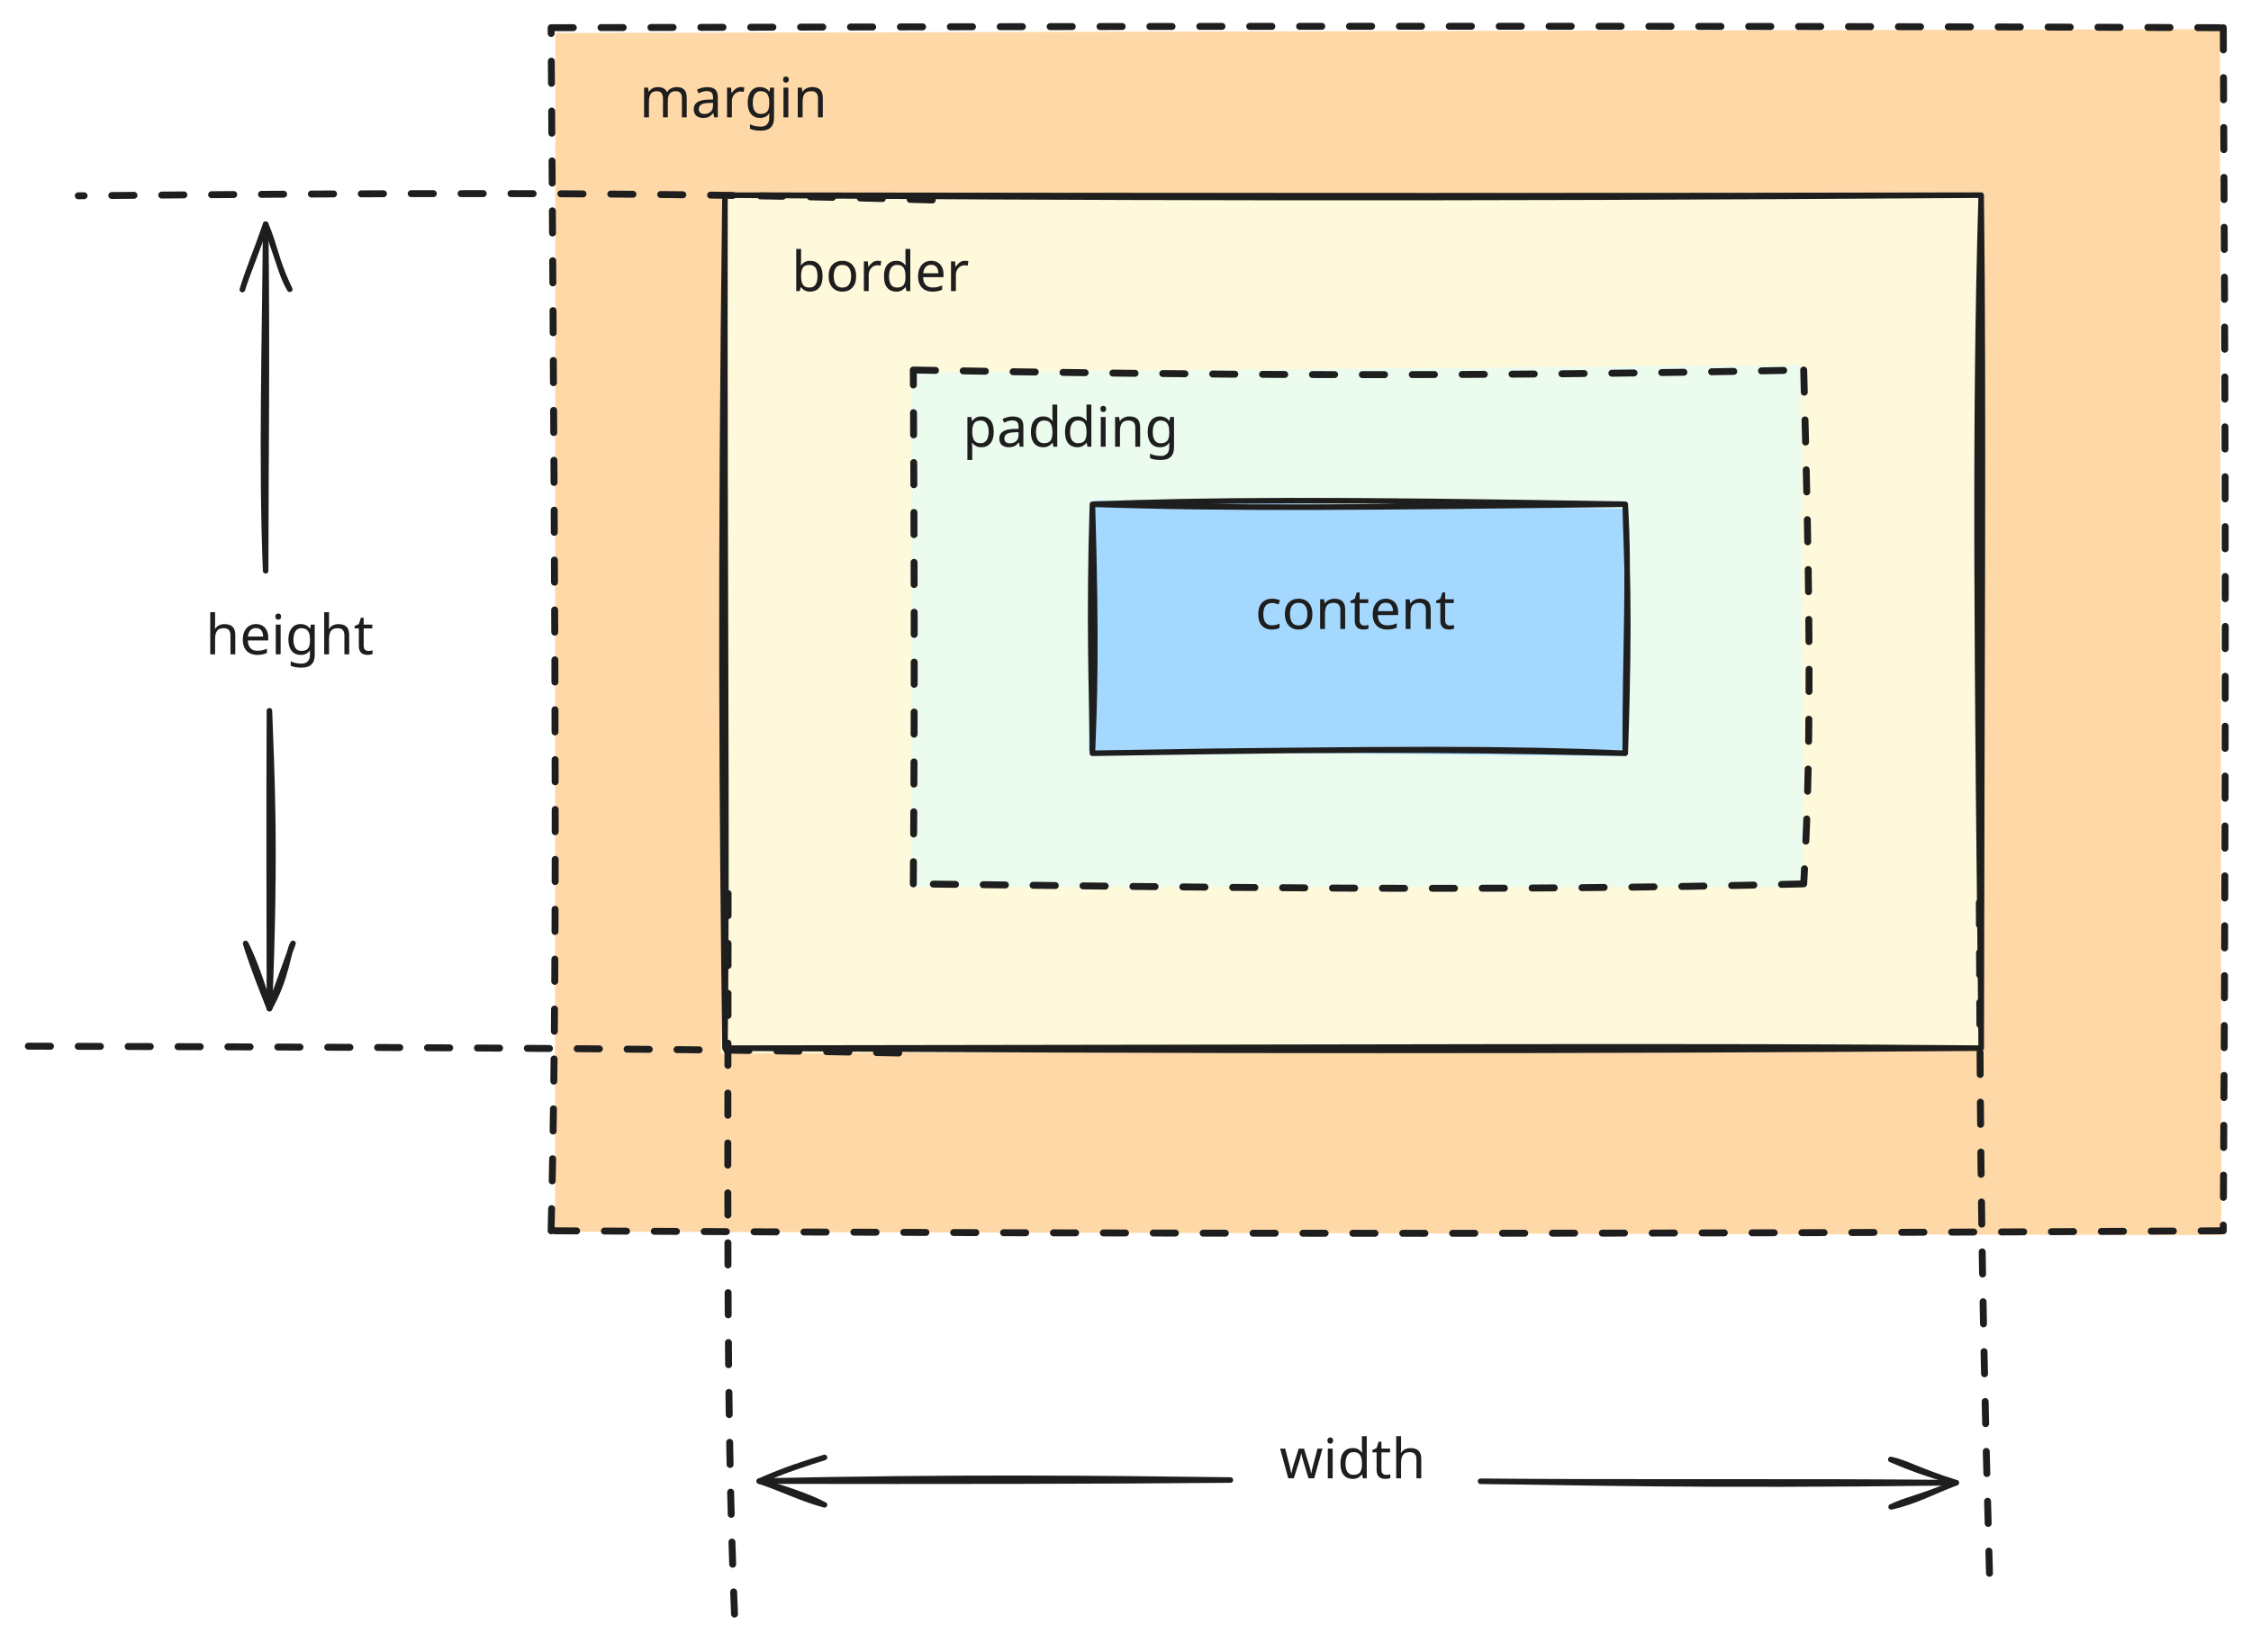
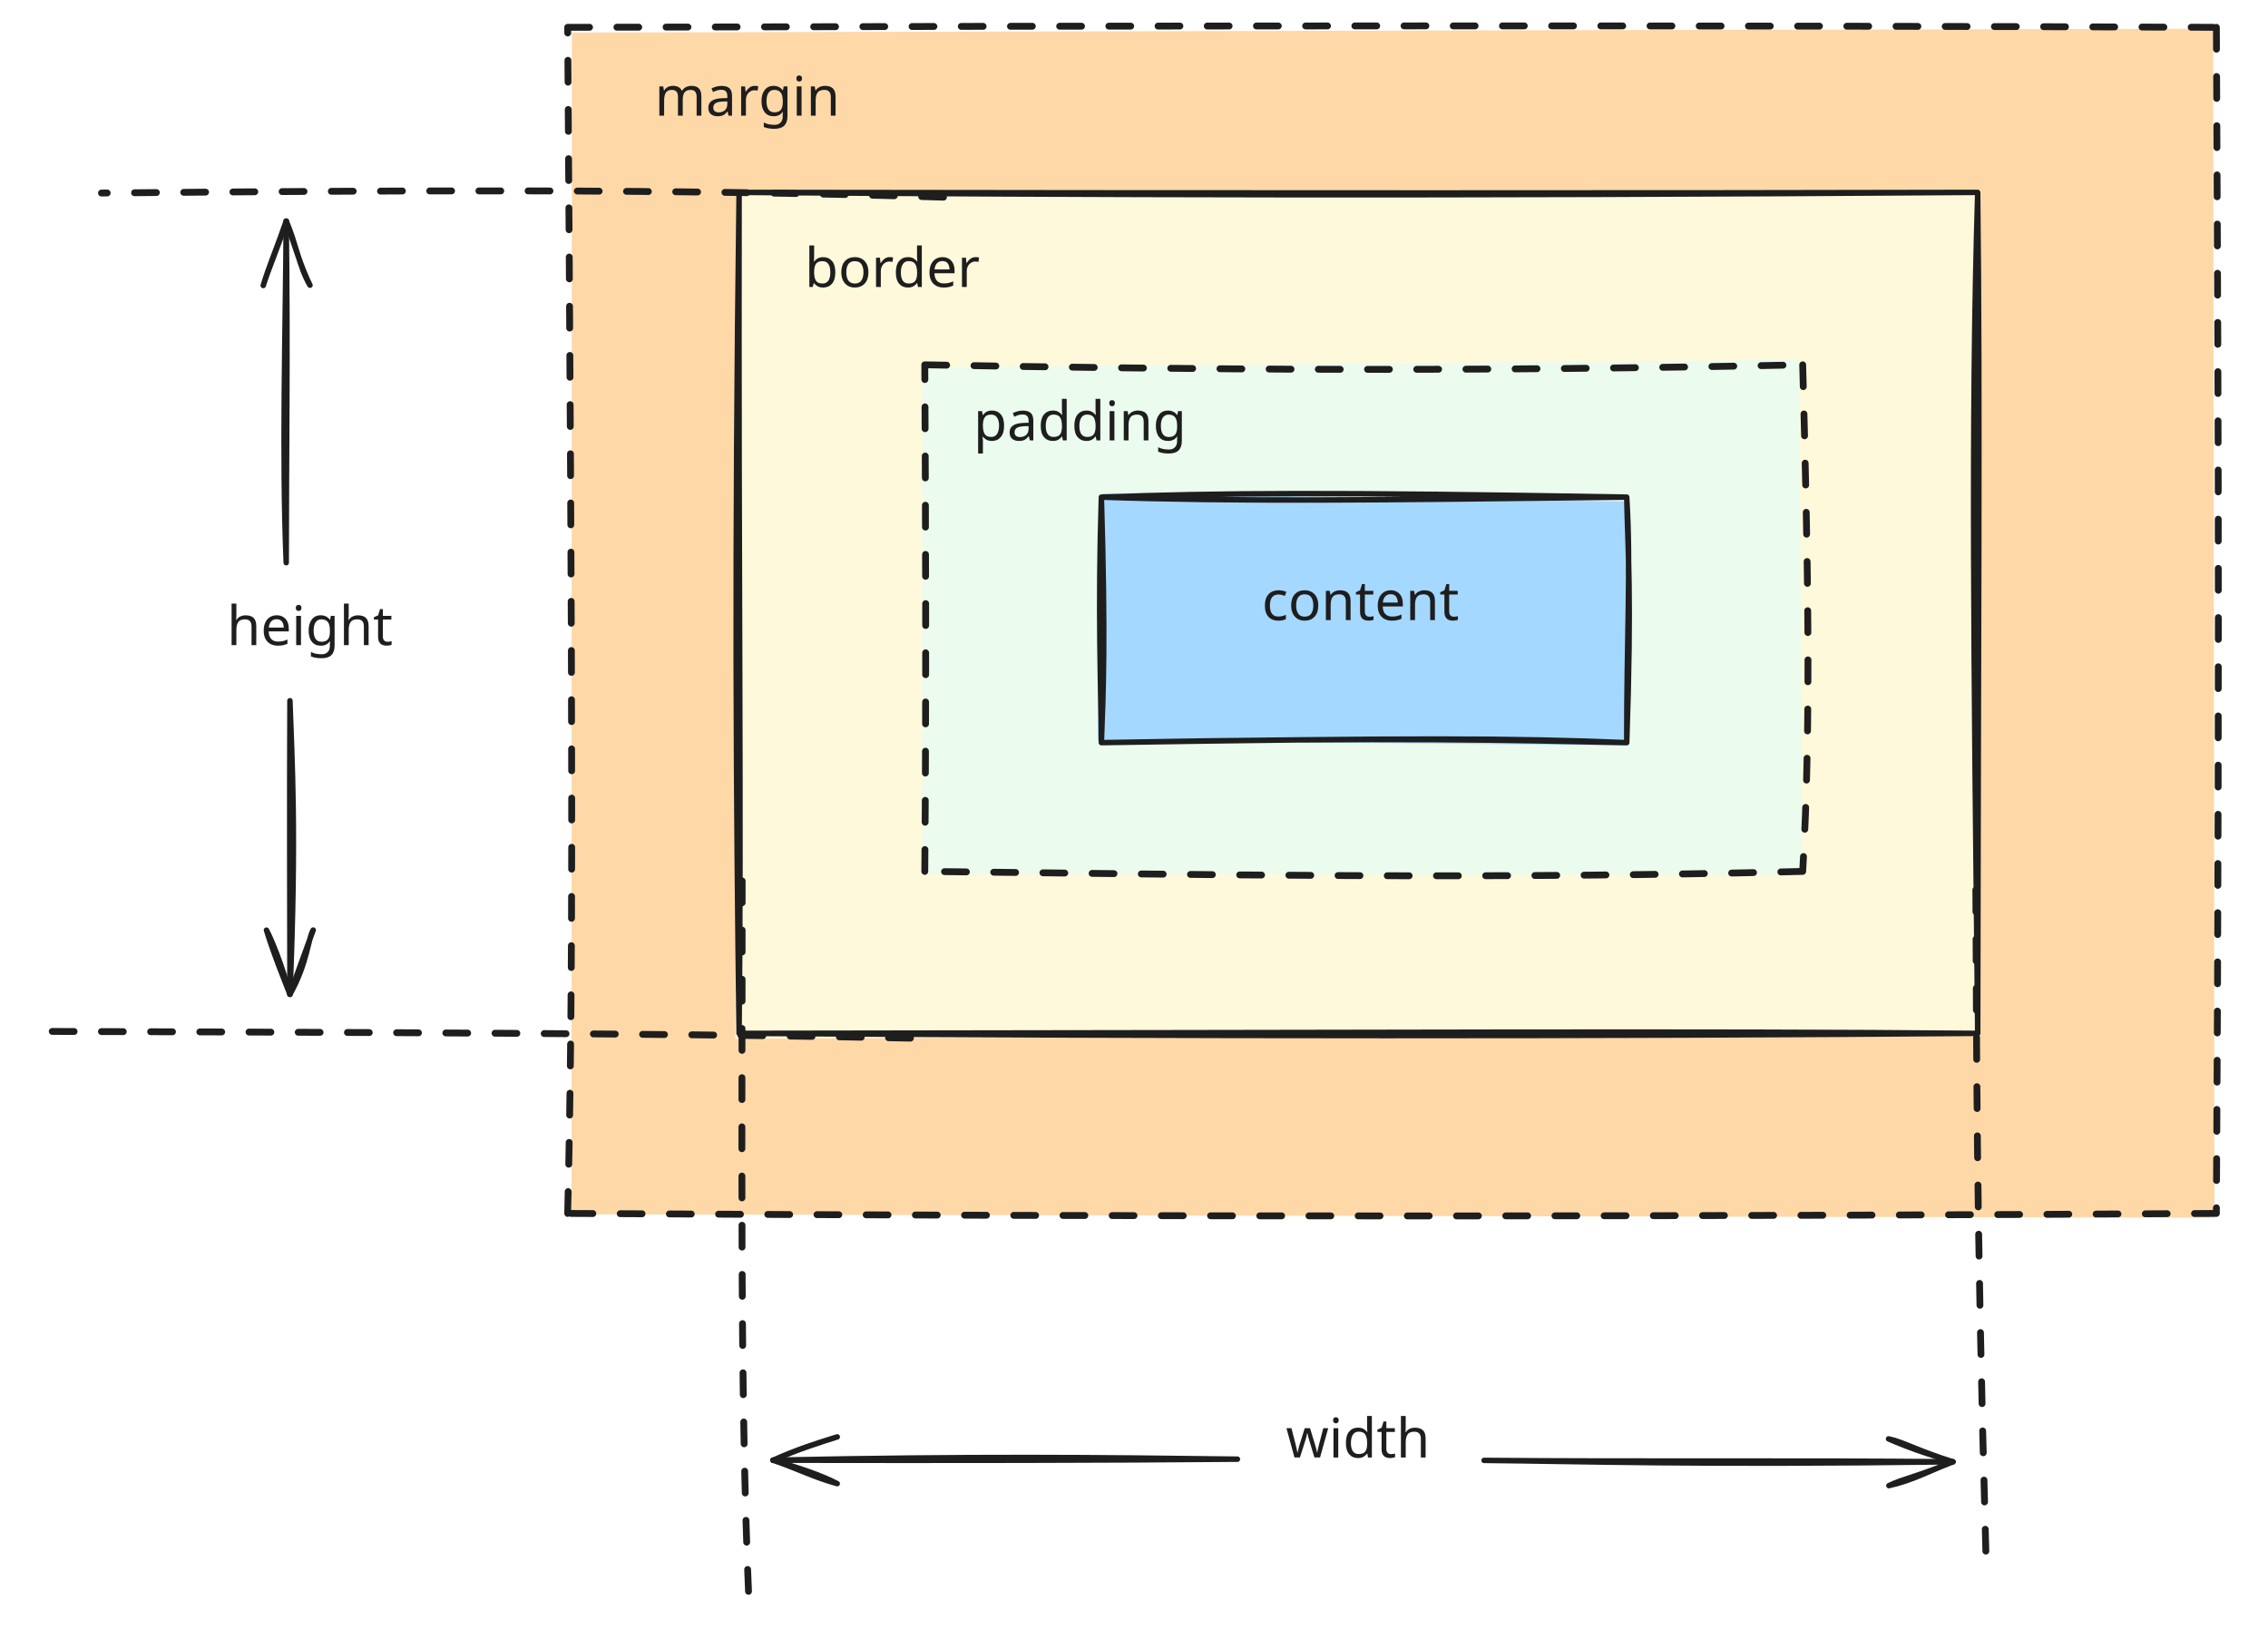
- <svg xmlns="http://www.w3.org/2000/svg" version="1.1" viewBox="0 0 812.02 595.865" width="812.02" height="595.865">
+ <svg xmlns="http://www.w3.org/2000/svg" version="1.1" viewBox="0 0 812.02 595.865" width="412.02" height="295.865">
  <defs>
    <style class="style-fonts">
      @font-face {
        font-family: "Virgil";
        src: url("https://excalidraw.com/Virgil.woff2");
      }
      @font-face {
        font-family: "Cascadia";
        src: url("https://excalidraw.com/Cascadia.woff2");
      }
      @font-face {
        font-family: "Assistant";
        src: url("https://excalidraw.com/Assistant-Regular.woff2");
      }
    </style>
  </defs>
  <g stroke-linecap="round" transform="translate(198.8098 10) rotate(0 301.6052 217.0255)">
    <path d="M1.52 1.91 L602.01 0.5 L602.52 435.62 L1.4 434.37" stroke="none" stroke-width="0" fill="#ffd8a8" />
    <path d="M0 0 C210.37 -0.61, 419.61 -0.8, 603.21 0 M603.21 0 C603.58 97.83, 604.63 196.57, 603.21 434.05 M603.21 434.05 C419.12 435.16, 235.48 435.38, 0 434.05 M0 434.05 C2.14 345.06, 1.78 253.32, 0 0" stroke="#1e1e1e" stroke-width="2.5" fill="none" stroke-dasharray="8 10" />
  </g>
  <g stroke-linecap="round" transform="translate(261.5262 70.40596) rotate(0 226.5827 153.8741)">
    <path d="M0.69 0.22 L454.29 -0.82 L452.91 307.64 L-1.43 309.73" stroke="none" stroke-width="0" fill="#fff9db" />
    <path d="M0 0 C125.55 0.86, 252.38 1.43, 453.17 0 M0 0 C175.09 0.27, 349.94 0.27, 453.17 0 M453.17 0 C454.07 79.82, 453.36 160.81, 453.17 307.75 M453.17 0 C450.69 83.08, 451.72 167.22, 453.17 307.75 M453.17 307.75 C348.9 306.83, 244.86 307.49, 0 307.75 M453.17 307.75 C311.04 308.88, 169.18 308.8, 0 307.75 M0 307.75 C0.87 227.26, -0.24 148.03, 0 0 M0 307.75 C-1.09 222.26, -1.75 136.12, 0 0" stroke="#1e1e1e" stroke-width="2" fill="none" />
  </g>
  <g stroke-linecap="round" transform="translate(329.4647 133.498) rotate(0 160.5987 92.69697)">
    <path d="M-0.9 0.88 L319.98 -1.84 L321.06 186.57 L-0.87 186.46" stroke="none" stroke-width="0" fill="#ebfbee" />
    <path d="M0 0 C99.52 1.87, 202.28 2.57, 321.2 0 M321.2 0 C322.96 65.21, 324.49 130.53, 321.2 185.39 M321.2 185.39 C209.77 188.37, 96.63 186.51, 0 185.39 M0 185.39 C0.55 119.35, 0.31 55.31, 0 0" stroke="#1e1e1e" stroke-width="2.5" fill="none" stroke-dasharray="8 10" />
  </g>
  <g stroke-linecap="round" transform="translate(394.0737 181.9265) rotate(0 96.10708 44.92002)">
    <path d="M0.64 -1.41 L192.69 1.62 L192.49 90.87 L-1.4 88.97" stroke="none" stroke-width="0" fill="#a5d8ff" />
    <path d="M0 0 C42.22 -1.57, 84.86 -1.89, 192.21 0 M0 0 C49.2 1.67, 98.33 1.14, 192.21 0 M192.21 0 C192.61 19.55, 194.08 35.62, 192.21 89.84 M192.21 0 C193.81 26.23, 192.16 51.83, 192.21 89.84 M192.21 89.84 C151.15 89.02, 110.4 87.75, 0 89.84 M192.21 89.84 C151.42 88.13, 112.33 88.02, 0 89.84 M0 89.84 C-0.16 68.64, -1.33 41.82, 0 0 M0 89.84 C0.68 72.14, 1.57 51.97, 0 0" stroke="#1e1e1e" stroke-width="2" fill="none" />
  </g>
  <g transform="translate(230.6452 26.81961) rotate(0 29.16998 12.5)">
    <text x="0" y="0" font-family="Virgil, Segoe UI Emoji" font-size="20px" fill="#1e1e1e" text-anchor="start" style="white-space: pre;" direction="ltr" dominant-baseline="text-before-edge">margin</text>
  </g>
  <g transform="translate(285.5271 89.49743) rotate(0 30.37997 12.5)">
    <text x="0" y="0" font-family="Virgil, Segoe UI Emoji" font-size="20px" fill="#1e1e1e" text-anchor="start" style="white-space: pre;" direction="ltr" dominant-baseline="text-before-edge">border</text>
  </g>
  <g transform="translate(347.2749 145.6419) rotate(0 34.84997 12.5)">
    <text x="0" y="0" font-family="Virgil, Segoe UI Emoji" font-size="20px" fill="#1e1e1e" text-anchor="start" style="white-space: pre;" direction="ltr" dominant-baseline="text-before-edge">padding</text>
  </g>
  <g transform="translate(452.8151 211.4106) rotate(0 36.66997 12.5)">
    <text x="0" y="0" font-family="Virgil, Segoe UI Emoji" font-size="20px" fill="#1e1e1e" text-anchor="start" style="white-space: pre;" direction="ltr" dominant-baseline="text-before-edge">content</text>
  </g>
  <g stroke-linecap="round">
    <g transform="translate(262.6494 322.3728) rotate(0 1.228739 131.746)">
      <path d="M0 0 C0.05 92.22, -0.97 184.24, 2.46 263.49" stroke="#1e1e1e" stroke-width="2.5" fill="none" stroke-dasharray="8 10" />
    </g>
  </g>
  <mask />
  <g stroke-linecap="round">
    <g transform="translate(714.0149 325.6634) rotate(0 1.852519 121.841)">
      <path d="M0 0 C0.35 56.7, 0 112.18, 3.71 243.68" stroke="#1e1e1e" stroke-width="2.5" fill="none" stroke-dasharray="8 10" />
    </g>
  </g>
  <mask />
  <g stroke-linecap="round">
    <g transform="translate(534.0945 534.4281) rotate(0 85.77092 0.2620104)">
      <path d="M0 0 C57.64 0.52, 113.16 -0.08, 171.54 0.52 M0 0 C37.28 0.35, 74 1.73, 171.54 0.52" stroke="#1e1e1e" stroke-width="2" fill="none" />
    </g>
    <g transform="translate(534.0945 534.4281) rotate(0 85.77092 0.2620104)">
      <path d="M148.11 9.23 C156.68 7.36, 163.19 3.7, 171.54 0.52 M148.11 9.23 C153.5 6.63, 158.29 6.03, 171.54 0.52" stroke="#1e1e1e" stroke-width="2" fill="none" />
    </g>
    <g transform="translate(534.0945 534.4281) rotate(0 85.77092 0.2620104)">
      <path d="M147.99 -7.87 C156.7 -4.08, 163.25 -2.08, 171.54 0.52 M147.99 -7.87 C153.33 -6.78, 158.15 -3.7, 171.54 0.52" stroke="#1e1e1e" stroke-width="2" fill="none" />
    </g>
  </g>
  <mask />
  <g stroke-linecap="round">
    <g transform="translate(443.847 533.9783) rotate(0 -84.95443 0.1904806)">
      <path d="M0 0 C-50.23 -0.64, -97.78 -1.15, -169.91 0.38 M0 0 C-49.48 0.43, -100.88 0.49, -169.91 0.38" stroke="#1e1e1e" stroke-width="2" fill="none" />
    </g>
    <g transform="translate(443.847 533.9783) rotate(0 -84.95443 0.1904806)">
      <path d="M-146.41 -8.15 C-154.78 -5.57, -160.5 -3.75, -169.91 0.38 M-146.41 -8.15 C-152.49 -6.22, -160.46 -3.74, -169.91 0.38" stroke="#1e1e1e" stroke-width="2" fill="none" />
    </g>
    <g transform="translate(443.847 533.9783) rotate(0 -84.95443 0.1904806)">
      <path d="M-146.42 8.95 C-154.86 6.65, -160.58 3.58, -169.91 0.38 M-146.42 8.95 C-152.42 5.81, -160.39 3.22, -169.91 0.38" stroke="#1e1e1e" stroke-width="2" fill="none" />
    </g>
  </g>
  <mask />
  <g transform="translate(461.5678 517.8469) rotate(0 24.55997 12.5)">
    <text x="0" y="0" font-family="Virgil, Segoe UI Emoji" font-size="20px" fill="#1e1e1e" text-anchor="start" style="white-space: pre;" direction="ltr" dominant-baseline="text-before-edge">width</text>
  </g>
  <g stroke-linecap="round">
    <g transform="translate(336.3064 72.15749) rotate(0 -154.0325 -0.7619222)">
      <path d="M0 0 C-101.67 -3.16, -200.61 -2.47, -308.07 -1.52" stroke="#1e1e1e" stroke-width="2.5" fill="none" stroke-dasharray="8 10" />
    </g>
  </g>
  <mask />
  <g stroke-linecap="round">
    <g transform="translate(324.207 379.9073) rotate(0 -157.1035 -1.228765)">
      <path d="M0 0 C-62.69 -1.26, -125.37 -1.93, -314.21 -2.46" stroke="#1e1e1e" stroke-width="2.5" fill="none" stroke-dasharray="8 10" />
    </g>
  </g>
  <mask />
  <g stroke-linecap="round">
    <g transform="translate(95.82733 205.924) rotate(0 -5.684341886080802e-14 -62.49967)">
      <path d="M0 0 C-1.63 -40.06, -0.26 -83.39, 0 -125 M0 0 C0.01 -38.19, 0.61 -77.08, 0 -125" stroke="#1e1e1e" stroke-width="2" fill="none" />
    </g>
    <g transform="translate(95.82733 205.924) rotate(0 -5.684341886080802e-14 -62.49967)">
      <path d="M8.7 -101.56 C4.92 -107.85, 3.39 -117.35, 0 -125 M8.7 -101.56 C5.39 -108.22, 3.29 -115.62, 0 -125" stroke="#1e1e1e" stroke-width="2" fill="none" />
    </g>
    <g transform="translate(95.82733 205.924) rotate(0 -5.684341886080802e-14 -62.49967)">
      <path d="M-8.4 -101.45 C-6.48 -107.68, -2.32 -117.21, 0 -125 M-8.4 -101.45 C-6.41 -108.22, -3.21 -115.66, 0 -125" stroke="#1e1e1e" stroke-width="2" fill="none" />
    </g>
  </g>
  <mask />
  <g stroke-linecap="round">
    <g transform="translate(97.19101 256.4328) rotate(0 -5.684341886080802e-14 53.71552)">
      <path d="M0 0 C0.7 21.29, 2.47 48.02, 0 107.43 M0 0 C-0.18 37.49, -0.04 73.65, 0 107.43" stroke="#1e1e1e" stroke-width="2" fill="none" />
    </g>
    <g transform="translate(97.19101 256.4328) rotate(0 -5.684341886080802e-14 53.71552)">
      <path d="M-8.59 83.95 C-6.84 87.24, -3.21 95.89, 0 107.43 M-8.59 83.95 C-5.88 92.78, -2.8 100.23, 0 107.43" stroke="#1e1e1e" stroke-width="2" fill="none" />
    </g>
    <g transform="translate(97.19101 256.4328) rotate(0 -5.684341886080802e-14 53.71552)">
      <path d="M8.51 83.92 C6.58 87.05, 6.52 95.71, 0 107.43 M8.51 83.92 C5.37 92.67, 2.6 100.13, 0 107.43" stroke="#1e1e1e" stroke-width="2" fill="none" />
    </g>
  </g>
  <mask />
  <g transform="translate(74.13925 220.5615) rotate(0 28.19997 12.5)">
    <text x="0" y="0" font-family="Virgil, Segoe UI Emoji" font-size="20px" fill="#1e1e1e" text-anchor="start" style="white-space: pre;" direction="ltr" dominant-baseline="text-before-edge">height</text>
  </g>
</svg>
